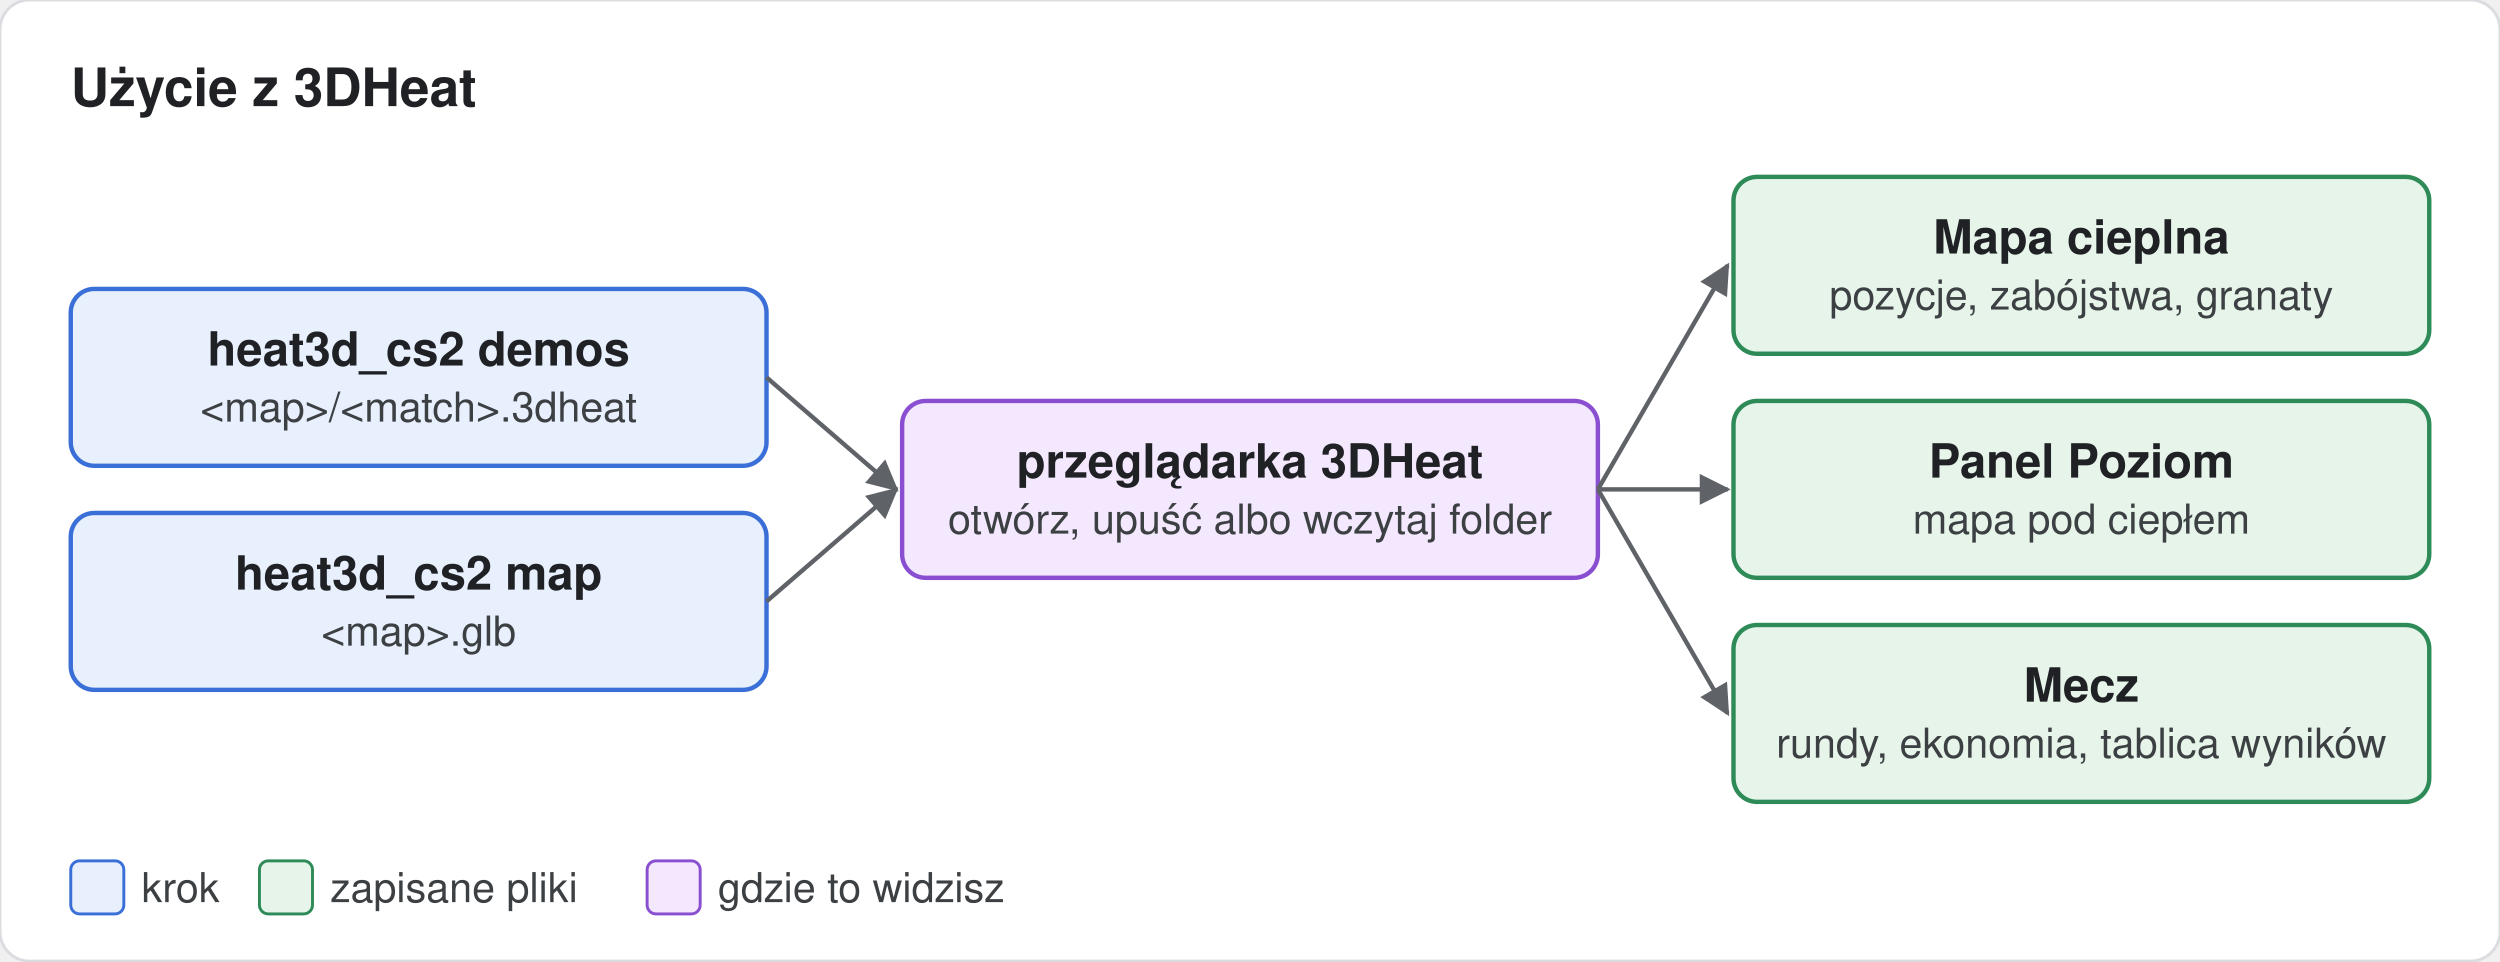
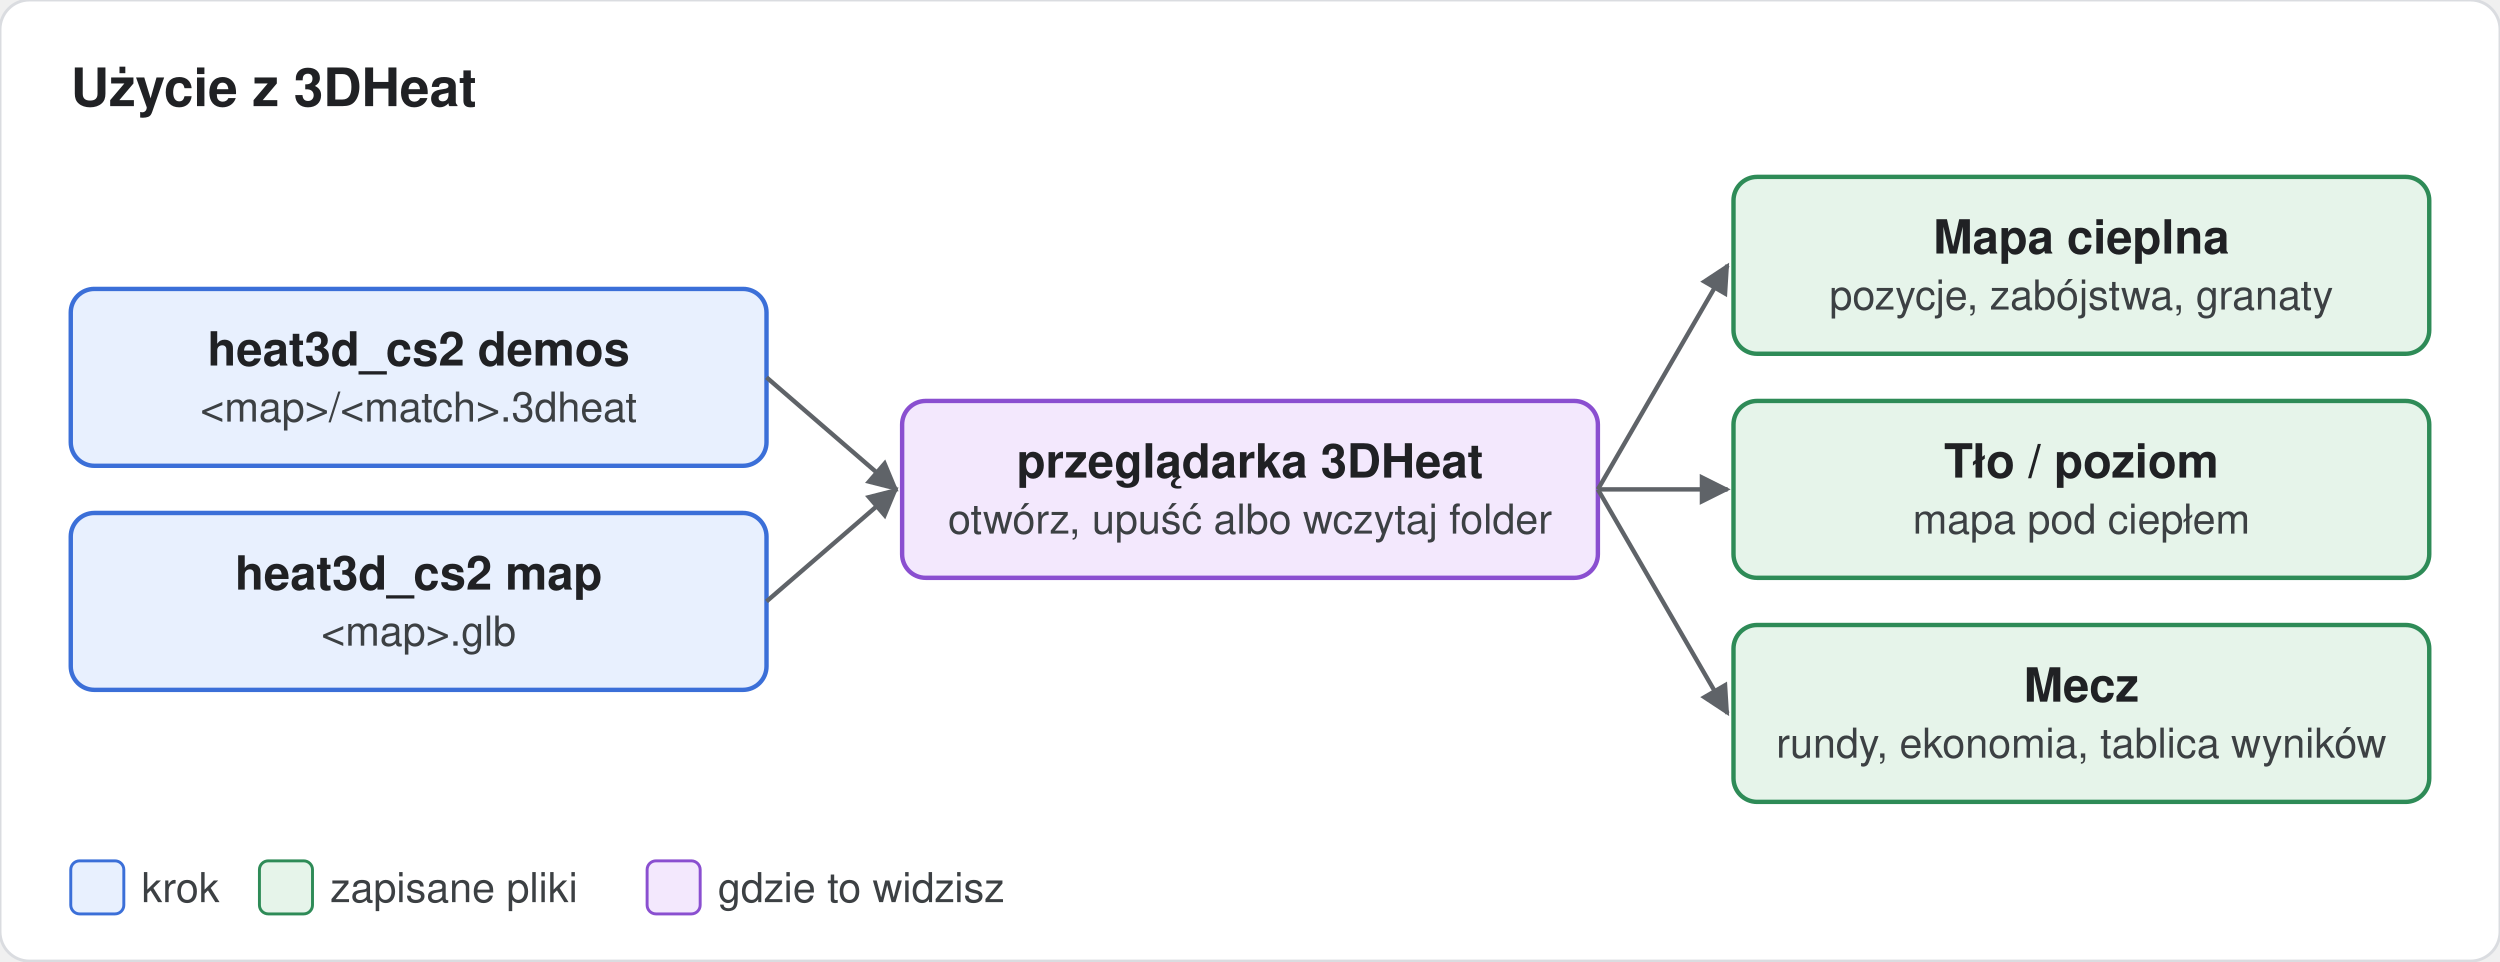
<svg xmlns="http://www.w3.org/2000/svg" width="848" height="326" viewBox="0 0 848 326" font-family="Segoe UI,Helvetica,Arial,sans-serif" role="img" aria-label="Using it with 3DHeat">
  <defs>
    <marker id="a" viewBox="0 0 10 10" refX="9" refY="5" markerWidth="7" markerHeight="7" orient="auto">
      <path d="M0,0 L10,5 L0,10 z" fill="#5f6368" />
    </marker>
  </defs>
  <rect width="848" height="326" rx="10" fill="#ffffff" stroke="#dadce0" />
  <text x="24" y="36" font-size="18" font-weight="600" fill="#202124">Użycie z 3DHeat</text>
  <rect x="24" y="98.0" width="236" height="60" rx="8" fill="#e8f0fe" stroke="#3b6fd8" stroke-width="1.5" />
  <text x="142.0" y="124.0" text-anchor="middle" font-weight="600" font-size="16" fill="#202124">heat3d_cs2 demos</text>
  <text x="142.0" y="143.0" text-anchor="middle" font-size="14" fill="#3c4043">&lt;map&gt;/&lt;match&gt;.3dheat</text>
  <rect x="24" y="174.0" width="236" height="60" rx="8" fill="#e8f0fe" stroke="#3b6fd8" stroke-width="1.5" />
  <text x="142.0" y="200.0" text-anchor="middle" font-weight="600" font-size="16" fill="#202124">heat3d_cs2 map</text>
  <text x="142.0" y="219.0" text-anchor="middle" font-size="14" fill="#3c4043">&lt;map&gt;.glb</text>
  <rect x="306" y="136.0" width="236" height="60" rx="8" fill="#f3e8fd" stroke="#8a4fd0" stroke-width="1.5" />
  <text x="424.0" y="162.0" text-anchor="middle" font-weight="600" font-size="16" fill="#202124">przeglądarka 3DHeat</text>
  <text x="424.0" y="181.0" text-anchor="middle" font-size="14" fill="#3c4043">otwórz, upuść albo wczytaj folder</text>
  <rect x="588" y="60.0" width="236" height="60" rx="8" fill="#e6f4ea" stroke="#2e8b57" stroke-width="1.5" />
  <text x="706.0" y="86.0" text-anchor="middle" font-weight="600" font-size="16" fill="#202124">Mapa cieplna</text>
  <text x="706.0" y="105.0" text-anchor="middle" font-size="14" fill="#3c4043">pozycje, zabójstwa, granaty</text>
  <rect x="588" y="136.0" width="236" height="60" rx="8" fill="#e6f4ea" stroke="#2e8b57" stroke-width="1.5" />
-   <text x="706.0" y="162.0" text-anchor="middle" font-weight="600" font-size="16" fill="#202124">Panel Poziom</text>
+   <text x="706.0" y="162.0" text-anchor="middle" font-weight="600" font-size="16" fill="#202124">Tło / poziom</text>
  <text x="706.0" y="181.0" text-anchor="middle" font-size="14" fill="#3c4043">mapa pod ciepłem</text>
  <rect x="588" y="212.0" width="236" height="60" rx="8" fill="#e6f4ea" stroke="#2e8b57" stroke-width="1.5" />
  <text x="706.0" y="238.0" text-anchor="middle" font-weight="600" font-size="16" fill="#202124">Mecz</text>
  <text x="706.0" y="257.0" text-anchor="middle" font-size="14" fill="#3c4043">rundy, ekonomia, tablica wyników</text>
  <line x1="260" y1="128.0" x2="304" y2="166.0" stroke="#5f6368" stroke-width="1.5" marker-end="url(#a)" />
  <line x1="260" y1="204.0" x2="304" y2="166.0" stroke="#5f6368" stroke-width="1.5" marker-end="url(#a)" />
  <line x1="542" y1="166.0" x2="586" y2="90.0" stroke="#5f6368" stroke-width="1.5" marker-end="url(#a)" />
  <line x1="542" y1="166.0" x2="586" y2="166.0" stroke="#5f6368" stroke-width="1.5" marker-end="url(#a)" />
  <line x1="542" y1="166.0" x2="586" y2="242.0" stroke="#5f6368" stroke-width="1.5" marker-end="url(#a)" />
  <rect x="24" y="292" width="18" height="18" rx="3" fill="#e8f0fe" stroke="#3b6fd8" />
  <text x="48" y="306" font-size="14" fill="#3c4043">krok</text>
  <rect x="88.0" y="292" width="18" height="18" rx="3" fill="#e6f4ea" stroke="#2e8b57" />
  <text x="112.0" y="306" font-size="14" fill="#3c4043">zapisane pliki</text>
  <rect x="219.5" y="292" width="18" height="18" rx="3" fill="#f3e8fd" stroke="#8a4fd0" />
  <text x="243.5" y="306" font-size="14" fill="#3c4043">gdzie to widzisz</text>
</svg>
